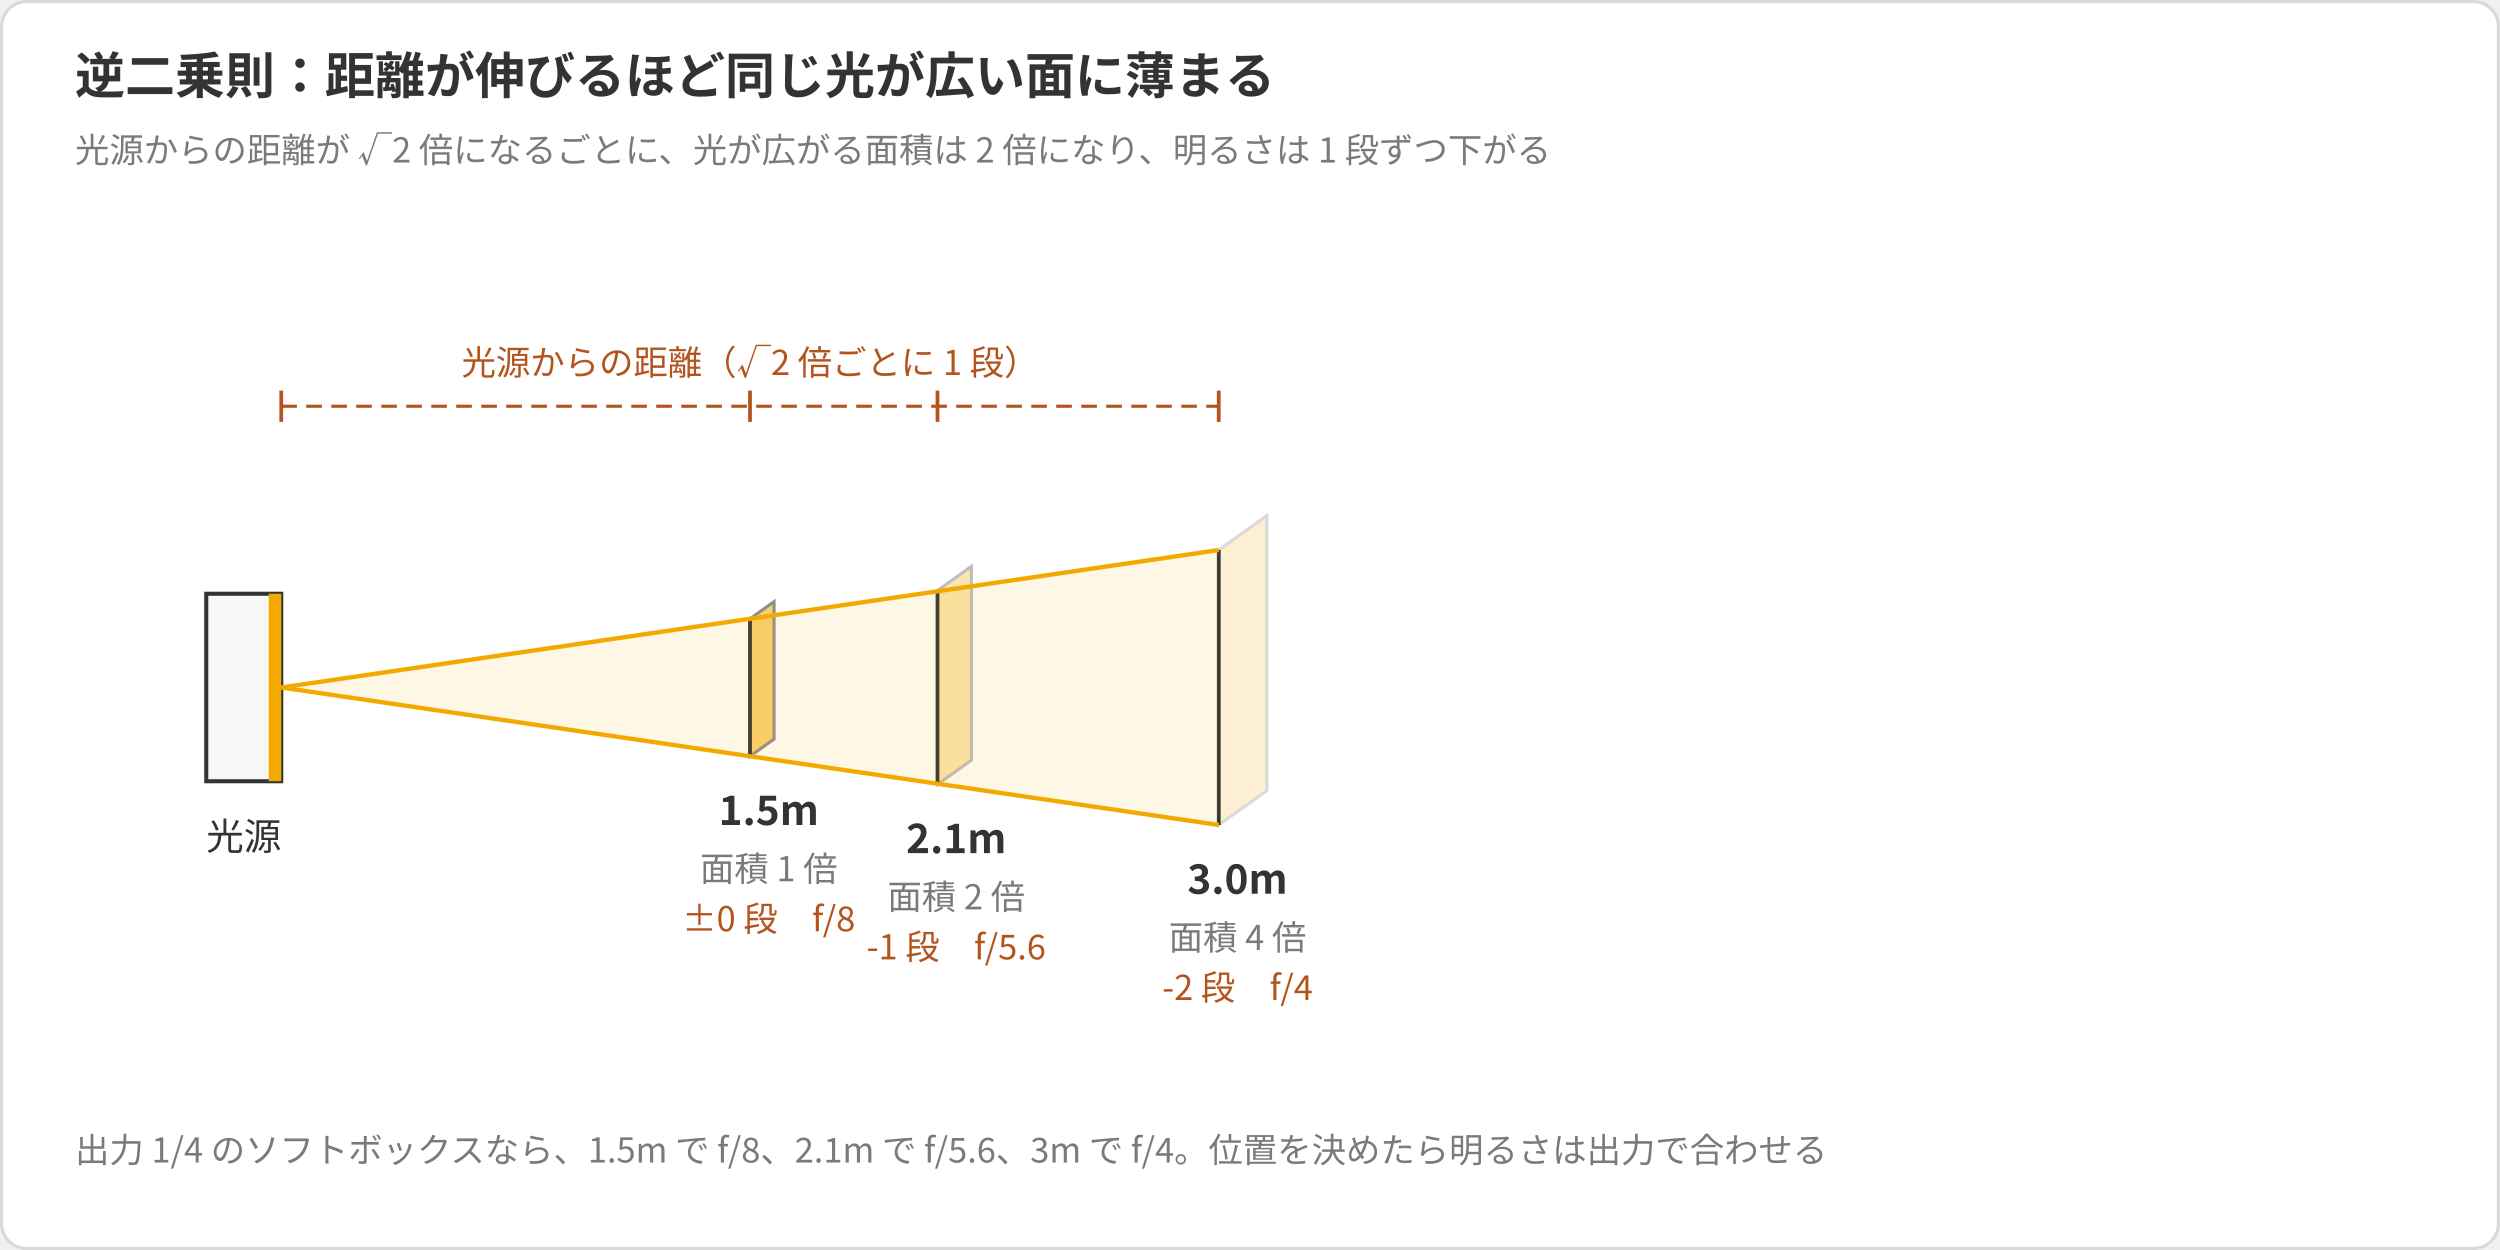
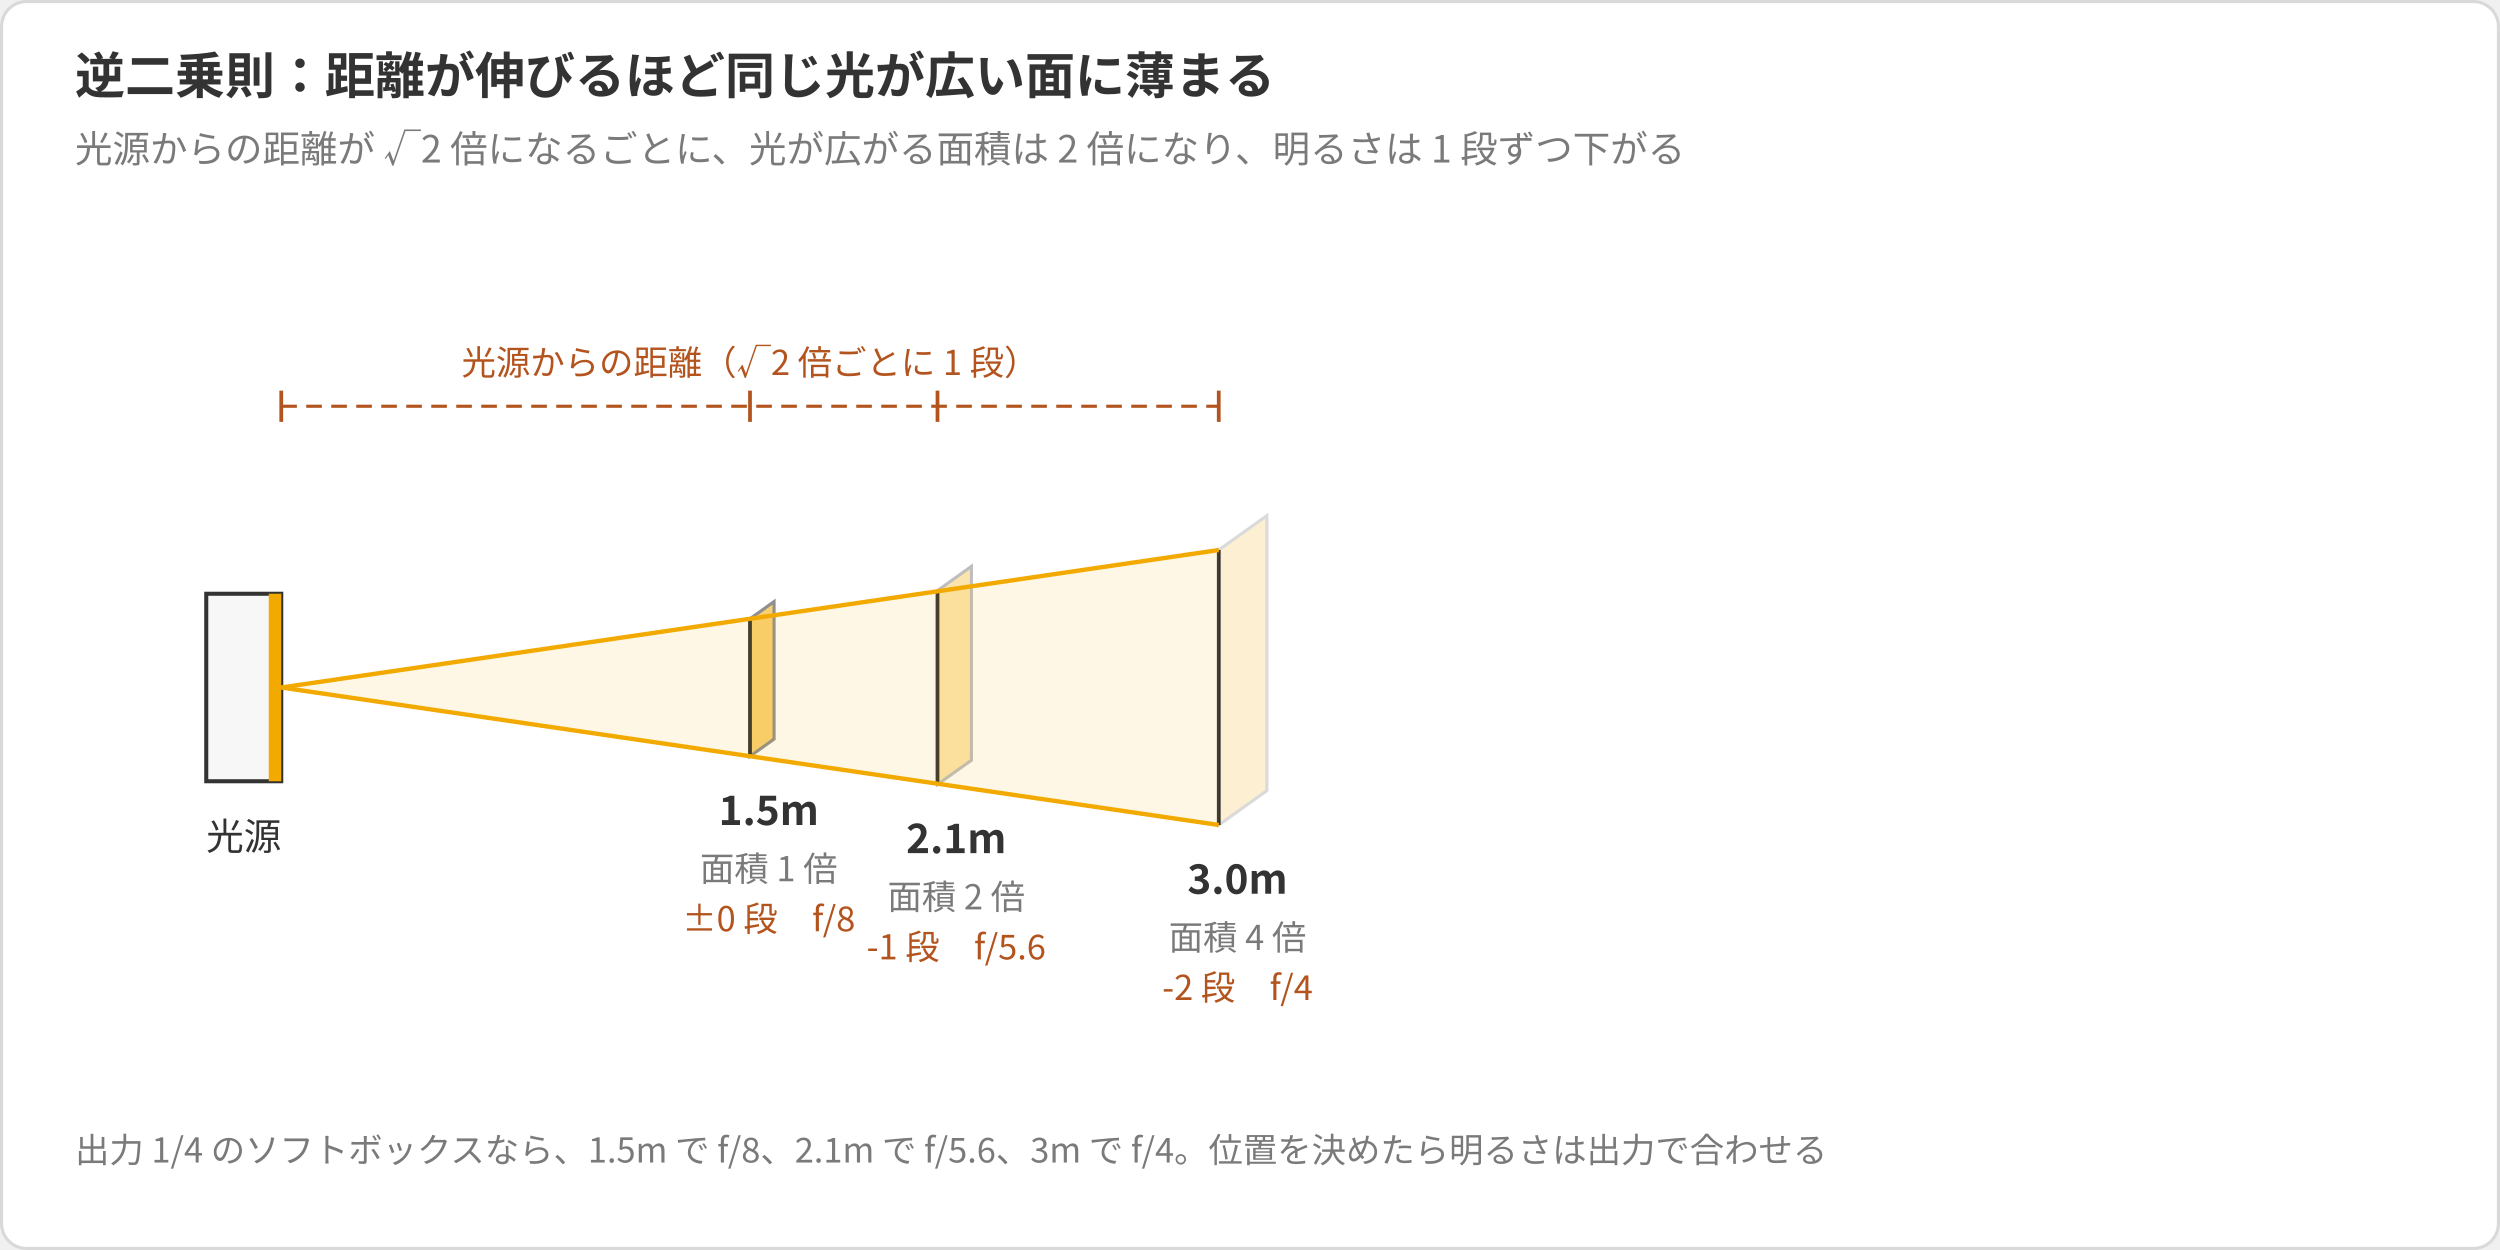
<svg xmlns="http://www.w3.org/2000/svg" viewBox="0 0 800 400" width="800" height="400" role="img" aria-label="逆二乗則：距離が伸びるほど同じ光が広い面に薄まる">
  <defs>
-     <marker id="arrow" viewBox="0 0 10 10" refX="9" refY="5" markerWidth="7" markerHeight="7" orient="auto-start-reverse">
-       <path d="M0,0 L10,5 L0,10 Z" fill="#333333" />
-     </marker>
-     <marker id="arrow-muted" viewBox="0 0 10 10" refX="9" refY="5" markerWidth="7" markerHeight="7" orient="auto-start-reverse">
-       <path d="M0,0 L10,5 L0,10 Z" fill="#7a7a7a" />
-     </marker>
-     <marker id="arrow-blue" viewBox="0 0 10 10" refX="9" refY="5" markerWidth="7" markerHeight="7" orient="auto-start-reverse">
-       <path d="M0,0 L10,5 L0,10 Z" fill="#2f6db5" />
-     </marker>
-     <marker id="arrow-light" viewBox="0 0 10 10" refX="9" refY="5" markerWidth="7" markerHeight="7" orient="auto-start-reverse">
-       <path d="M0,0 L10,5 L0,10 Z" fill="#f2a900" />
-     </marker>
+     <filter id="blur" x="-30%" y="-30%" width="160%" height="160%">
+       <feGaussianBlur stdDeviation="4" />
+     </filter>
  </defs>
  <rect x="0.5" y="0.5" width="799" height="399" rx="8" fill="#ffffff" stroke="#d9d9d9" />
-   <text x="24" y="30" font-family="'Noto Sans JP','Noto Sans CJK JP','Hiragino Sans','Yu Gothic','Meiryo',sans-serif" font-size="16" font-weight="bold" fill="#333333">逆二乗則：距離が伸びるほど同じ光が広い面に薄まる</text>
-   <text x="24.0" y="52.0" font-family="'Noto Sans JP','Noto Sans CJK JP','Hiragino Sans','Yu Gothic','Meiryo',sans-serif" font-size="11" text-anchor="start" fill="#7a7a7a" font-weight="normal">
+   <text x="24.0" y="30.0" font-family="'Noto Sans JP','Noto Sans CJK JP','Hiragino Sans','Yu Gothic','Meiryo',sans-serif" font-size="16" text-anchor="start" fill="#333333" font-weight="bold">
+     <tspan x="24.0" dy="0">逆二乗則：距離が伸びるほど同じ光が広い面に薄まる</tspan>
+   </text>
+   <text x="24.0" y="52.0" font-family="'Noto Sans JP','Noto Sans CJK JP','Hiragino Sans','Yu Gothic','Meiryo',sans-serif" font-size="12" text-anchor="start" fill="#7a7a7a" font-weight="normal">
    <tspan x="24.0" dy="0">光源からの距離が √2 倍になるごとに、光が広がる面積は 2 倍になり、明るさは 1 段ずつ下がる</tspan>
  </text>
-   <rect x="66" y="190" width="24" height="60" fill="#f7f7f7" stroke="#333333" stroke-width="1.3" />
-   <rect x="86" y="190" width="4" height="60" fill="#f2a900" />
+   <rect x="66.0" y="190.0" width="24.0" height="60.0" rx="0" fill="#f7f7f7" stroke="#333333" stroke-width="1.3" />
+   <rect x="86.0" y="190.0" width="4.0" height="60.0" rx="0" fill="#f2a900" stroke="none" stroke-width="0" />
  <text x="78.0" y="272.0" font-family="'Noto Sans JP','Noto Sans CJK JP','Hiragino Sans','Yu Gothic','Meiryo',sans-serif" font-size="12" text-anchor="middle" fill="#333333" font-weight="normal">
    <tspan x="78.0" dy="0">光源</tspan>
  </text>
-   <path d="M240.0,198.0 L247.7,192.5 L247.7,236.5 L240.0,242.0 Z" fill="#f2a900" opacity="0.55" stroke="#333333" stroke-width="1" />
+   <path d="M240.0,198.0 L247.7,192.5 L247.7,236.5 L240.0,242.0 Z" fill="#f2a900" stroke="#333333" stroke-width="1" opacity="0.55" />
  <line x1="240.0" y1="198.0" x2="240.0" y2="242.0" stroke="#333333" stroke-width="1.2" />
  <text x="246.0" y="264.0" font-family="'Noto Sans JP','Noto Sans CJK JP','Hiragino Sans','Yu Gothic','Meiryo',sans-serif" font-size="13" text-anchor="middle" fill="#333333" font-weight="bold">
    <tspan x="246.0" dy="0">1.5m</tspan>
  </text>
  <text x="246.0" y="282.0" font-family="'Noto Sans JP','Noto Sans CJK JP','Hiragino Sans','Yu Gothic','Meiryo',sans-serif" font-size="11" text-anchor="middle" fill="#7a7a7a" font-weight="normal">
    <tspan x="246.0" dy="0">面積 1 倍</tspan>
  </text>
  <text x="246.0" y="298.0" font-family="'Noto Sans JP','Noto Sans CJK JP','Hiragino Sans','Yu Gothic','Meiryo',sans-serif" font-size="11" text-anchor="middle" fill="#b3541e" font-weight="normal">
    <tspan x="246.0" dy="0">±0 段　f/8</tspan>
  </text>
-   <path d="M300.0,188.98 L310.857,181.225 L310.857,243.265 L300.0,251.02 Z" fill="#f2a900" opacity="0.32" stroke="#333333" stroke-width="1" />
-   <line x1="300.0" y1="188.98" x2="300.0" y2="251.02" stroke="#333333" stroke-width="1.2" />
+   <path d="M300.0,188.98 L310.857,181.225 L310.857,243.265 L300.0,251.02 Z" fill="#f2a900" stroke="#333333" stroke-width="1" opacity="0.32" />
+   <line x1="300.0" y1="189.0" x2="300.0" y2="251.0" stroke="#333333" stroke-width="1.2" />
  <text x="306.0" y="273.0" font-family="'Noto Sans JP','Noto Sans CJK JP','Hiragino Sans','Yu Gothic','Meiryo',sans-serif" font-size="13" text-anchor="middle" fill="#333333" font-weight="bold">
    <tspan x="306.0" dy="0">2.1m</tspan>
  </text>
  <text x="306.0" y="291.0" font-family="'Noto Sans JP','Noto Sans CJK JP','Hiragino Sans','Yu Gothic','Meiryo',sans-serif" font-size="11" text-anchor="middle" fill="#7a7a7a" font-weight="normal">
    <tspan x="306.0" dy="0">面積 2 倍</tspan>
  </text>
  <text x="306.0" y="307.0" font-family="'Noto Sans JP','Noto Sans CJK JP','Hiragino Sans','Yu Gothic','Meiryo',sans-serif" font-size="11" text-anchor="middle" fill="#b3541e" font-weight="normal">
    <tspan x="306.0" dy="0">-1 段　f/5.6</tspan>
  </text>
-   <path d="M390.0,176.0 L405.4,165.0 L405.4,253.0 L390.0,264.0 Z" fill="#f2a900" opacity="0.18" stroke="#333333" stroke-width="1" />
+   <path d="M390.0,176.0 L405.4,165.0 L405.4,253.0 L390.0,264.0 Z" fill="#f2a900" stroke="#333333" stroke-width="1" opacity="0.18" />
  <line x1="390.0" y1="176.0" x2="390.0" y2="264.0" stroke="#333333" stroke-width="1.2" />
  <text x="396.0" y="286.0" font-family="'Noto Sans JP','Noto Sans CJK JP','Hiragino Sans','Yu Gothic','Meiryo',sans-serif" font-size="13" text-anchor="middle" fill="#333333" font-weight="bold">
    <tspan x="396.0" dy="0">3.0m</tspan>
  </text>
  <text x="396.0" y="304.0" font-family="'Noto Sans JP','Noto Sans CJK JP','Hiragino Sans','Yu Gothic','Meiryo',sans-serif" font-size="11" text-anchor="middle" fill="#7a7a7a" font-weight="normal">
    <tspan x="396.0" dy="0">面積 4 倍</tspan>
  </text>
  <text x="396.0" y="320.0" font-family="'Noto Sans JP','Noto Sans CJK JP','Hiragino Sans','Yu Gothic','Meiryo',sans-serif" font-size="11" text-anchor="middle" fill="#b3541e" font-weight="normal">
    <tspan x="396.0" dy="0">-2 段　f/4</tspan>
  </text>
-   <line x1="90" y1="220" x2="390.0" y2="176.0" stroke="#f2a900" stroke-width="1.4" />
-   <line x1="90" y1="220" x2="390.0" y2="264.0" stroke="#f2a900" stroke-width="1.4" />
-   <path d="M90,220 L390.0,176.0 L390.0,264.0 Z" fill="#f2a900" opacity="0.10" />
-   <line x1="90" y1="130" x2="390.0" y2="130" stroke="#b3541e" stroke-width="1" stroke-dasharray="5 3" />
-   <line x1="240.0" y1="125" x2="240.0" y2="135" stroke="#b3541e" stroke-width="1.2" />
-   <line x1="300.0" y1="125" x2="300.0" y2="135" stroke="#b3541e" stroke-width="1.2" />
-   <line x1="390.0" y1="125" x2="390.0" y2="135" stroke="#b3541e" stroke-width="1.2" />
-   <line x1="90" y1="125" x2="90" y2="135" stroke="#b3541e" stroke-width="1.2" />
+   <line x1="90.0" y1="220.0" x2="390.0" y2="176.0" stroke="#f2a900" stroke-width="1.4" />
+   <line x1="90.0" y1="220.0" x2="390.0" y2="264.0" stroke="#f2a900" stroke-width="1.4" />
+   <path d="M90,220 L390.0,176.0 L390.0,264.0 Z" fill="#f2a900" stroke="none" stroke-width="0" opacity="0.1" />
+   <line x1="90.0" y1="130.0" x2="390.0" y2="130.0" stroke="#b3541e" stroke-width="1" stroke-dasharray="5 3" />
+   <line x1="90.0" y1="125.0" x2="90.0" y2="135.0" stroke="#b3541e" stroke-width="1.2" />
+   <line x1="240.0" y1="125.0" x2="240.0" y2="135.0" stroke="#b3541e" stroke-width="1.2" />
+   <line x1="300.0" y1="125.0" x2="300.0" y2="135.0" stroke="#b3541e" stroke-width="1.2" />
+   <line x1="390.0" y1="125.0" x2="390.0" y2="135.0" stroke="#b3541e" stroke-width="1.2" />
  <text x="240.0" y="120.0" font-family="'Noto Sans JP','Noto Sans CJK JP','Hiragino Sans','Yu Gothic','Meiryo',sans-serif" font-size="11" text-anchor="middle" fill="#b3541e" font-weight="normal">
    <tspan x="240.0" dy="0">光源からの距離（√2 倍ごとに 1 段）</tspan>
  </text>
  <text x="24.0" y="372.0" font-family="'Noto Sans JP','Noto Sans CJK JP','Hiragino Sans','Yu Gothic','Meiryo',sans-serif" font-size="11" text-anchor="start" fill="#7a7a7a" font-weight="normal">
    <tspan x="24.0" dy="0">出力 1/4 のソフトボックスなら、1.5m で f/8、2.1m で f/5.6、3m で f/4。位置を決めたら明るさは出力で合わせる</tspan>
  </text>
</svg>
